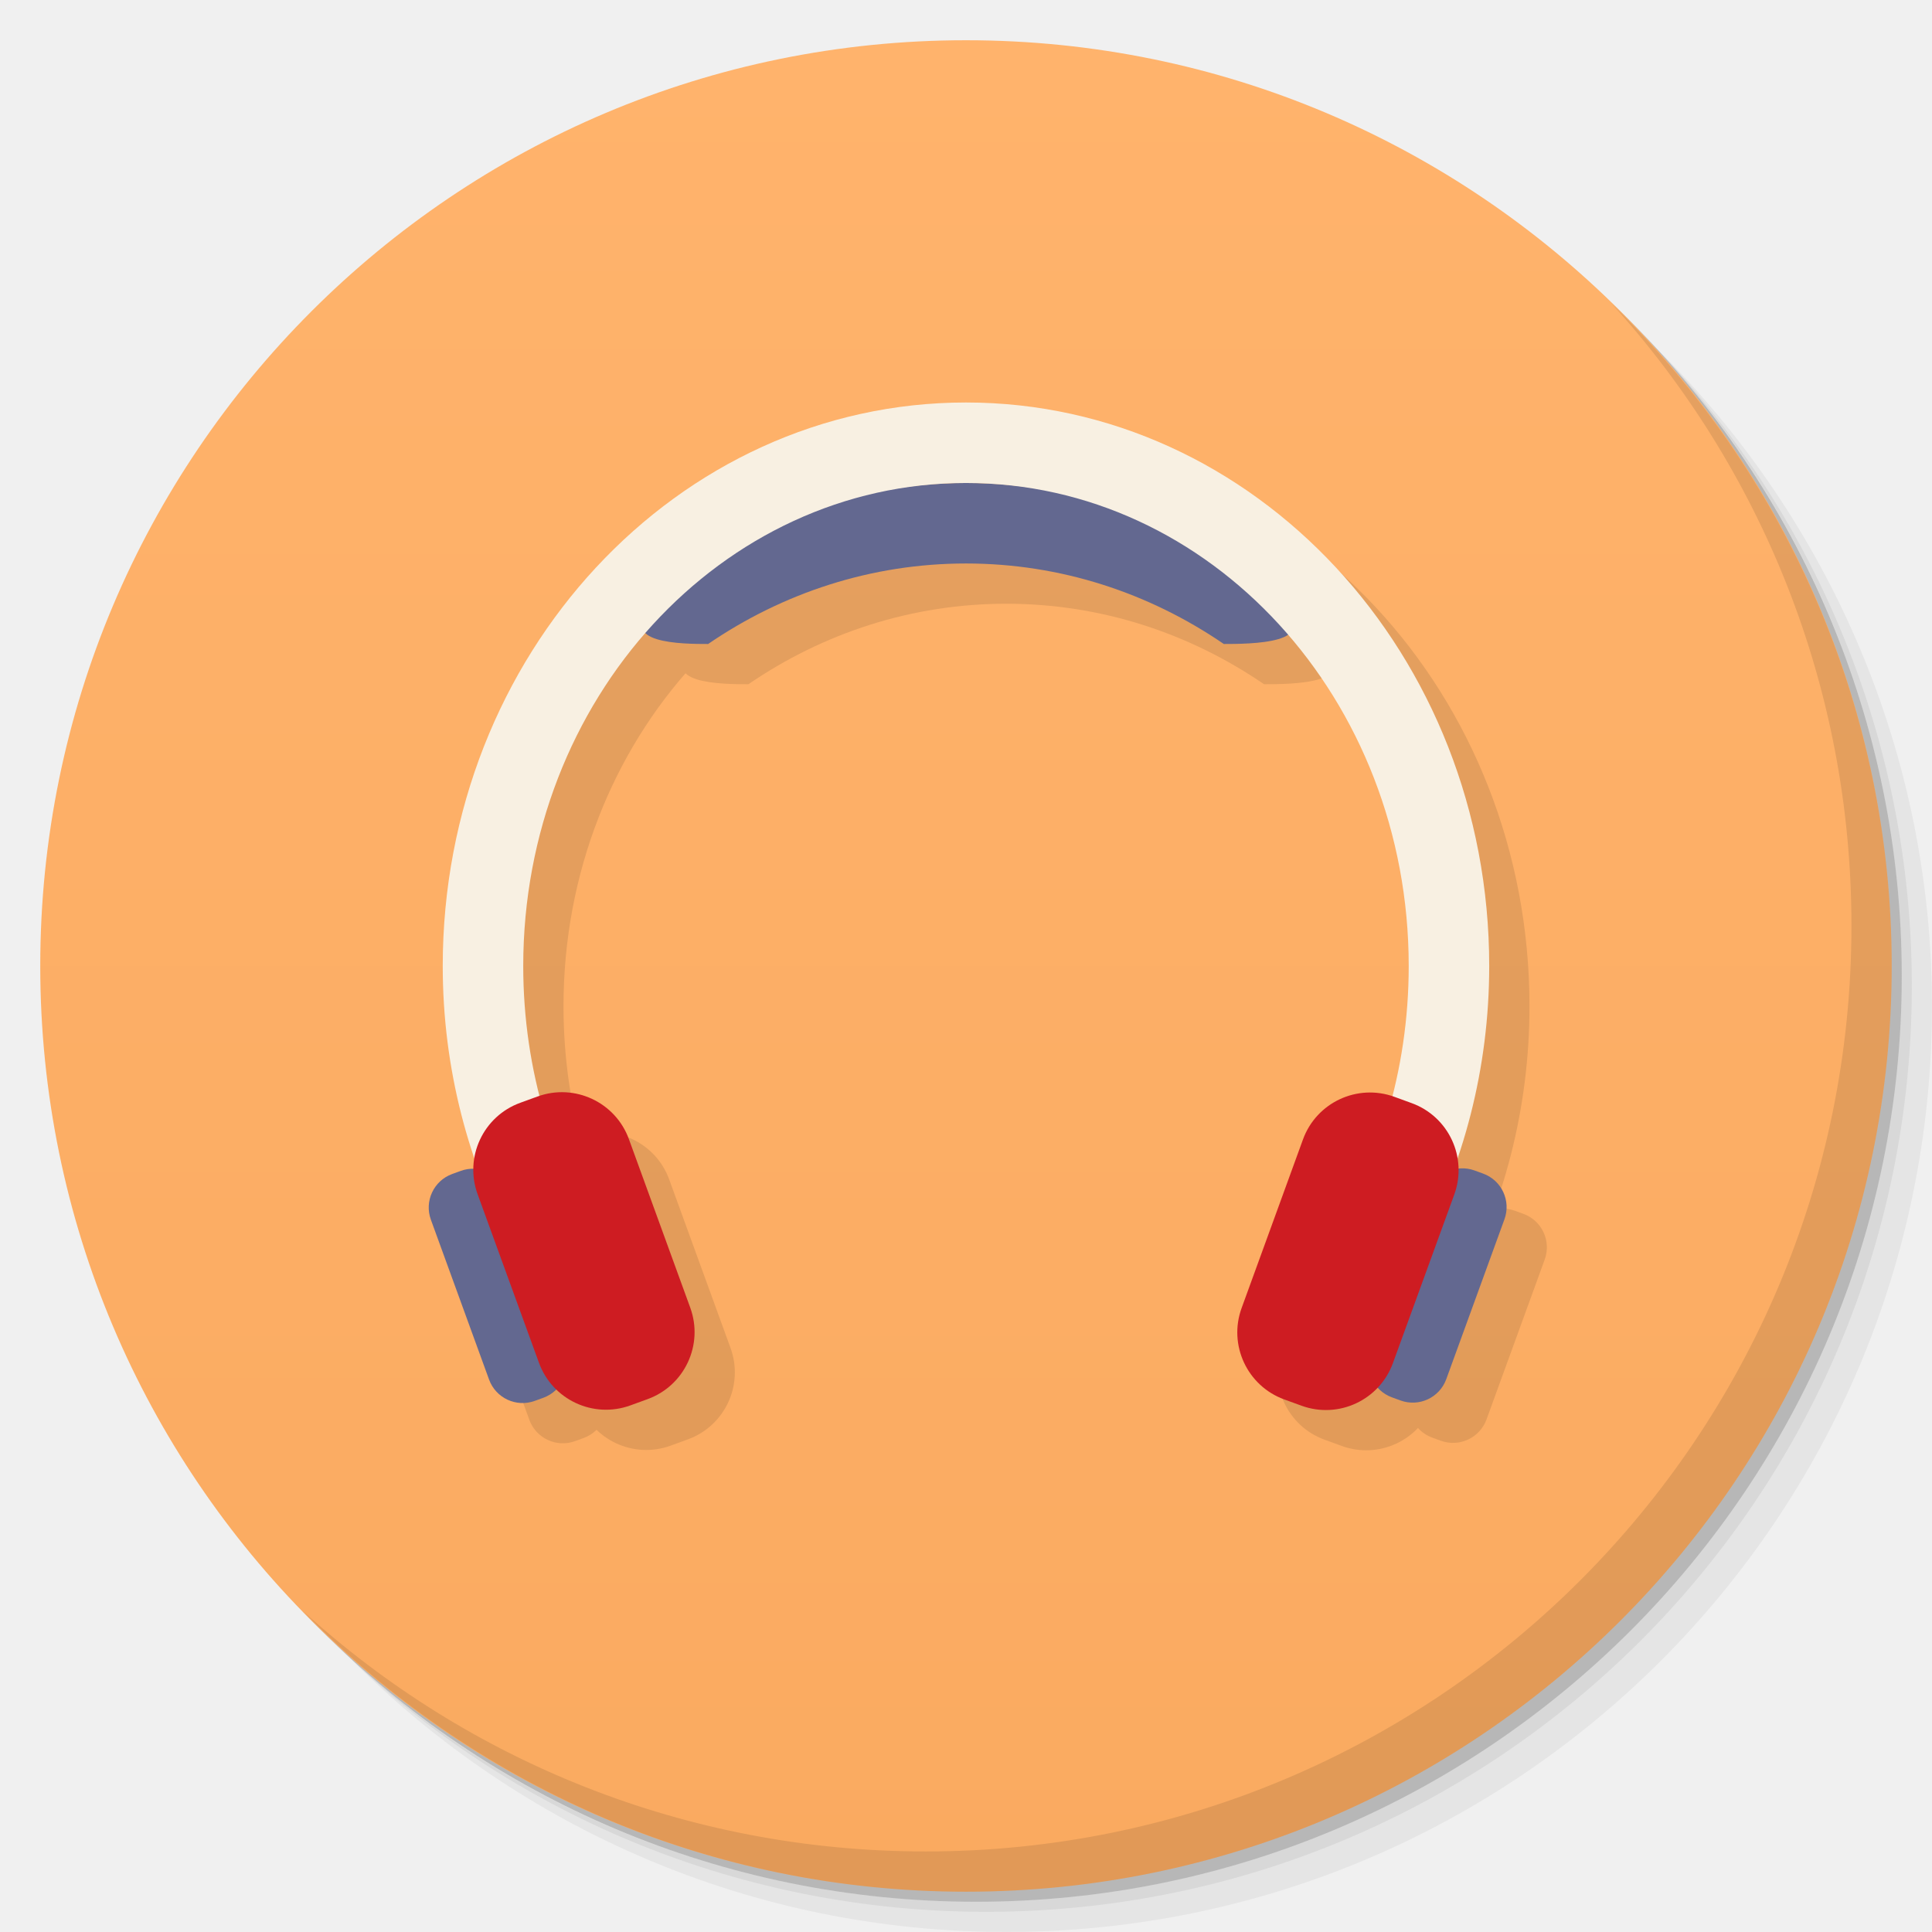
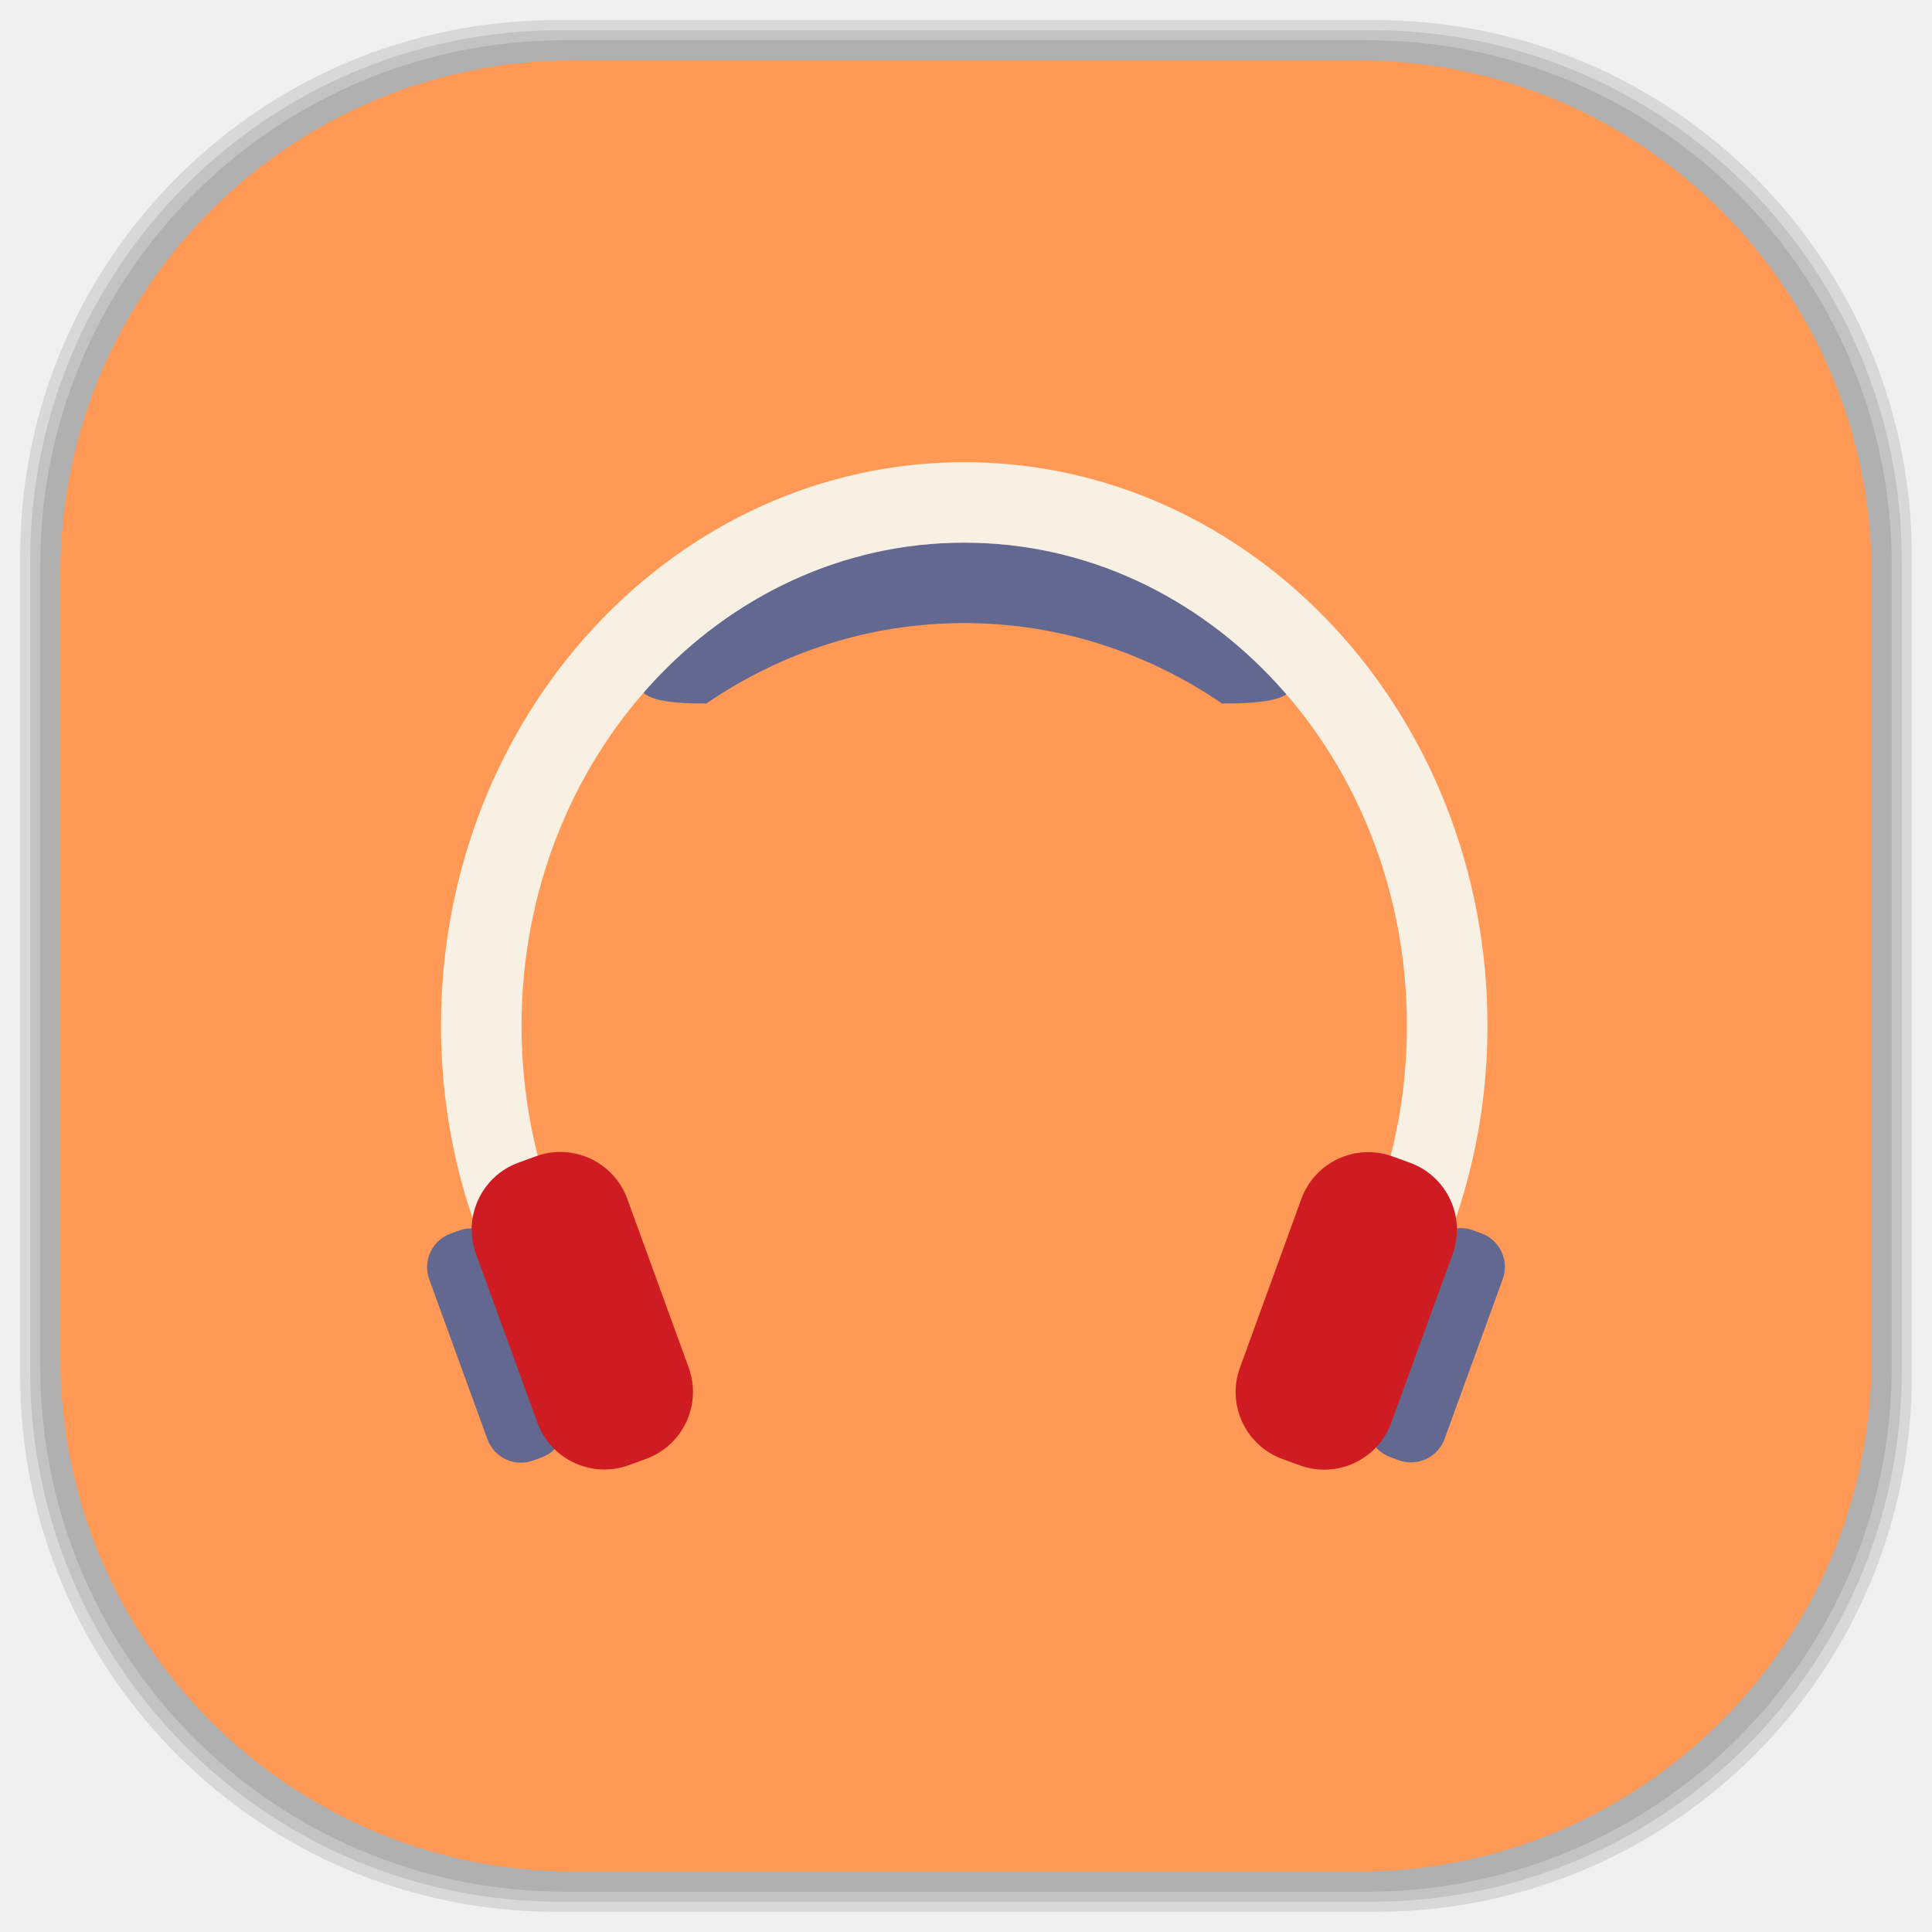
<svg xmlns="http://www.w3.org/2000/svg" xmlns:xlink="http://www.w3.org/1999/xlink" width="48" viewBox="0 0 13.547 13.547" height="48" id="svg2" version="1.1">
  <defs id="defs4">
    <linearGradient id="linearGradient4027">
      <stop style="stop-color:#fe876a;stop-opacity:1;" offset="0" id="stop4029" />
      <stop style="stop-color:#ff9278;stop-opacity:1;" offset="1" id="stop4031" />
    </linearGradient>
    <linearGradient id="linearGradient4026">
      <stop style="stop-color:#666666;stop-opacity:1;" offset="0" id="stop4028" />
      <stop style="stop-color:#707070;stop-opacity:1;" offset="1" id="stop4030" />
    </linearGradient>
    <linearGradient id="linearGradient4011">
      <stop style="stop-color:#4f4f4f;stop-opacity:1;" offset="0" id="stop4013" />
      <stop style="stop-color:#595959;stop-opacity:1;" offset="1" id="stop4015" />
    </linearGradient>
    <linearGradient id="linearGradient4006">
      <stop style="stop-color:#d70909;stop-opacity:1;" offset="0" id="stop4008" />
      <stop style="stop-color:#ea0a0a;stop-opacity:1;" offset="1" id="stop4010" />
    </linearGradient>
    <linearGradient id="linearGradient3944">
      <stop style="stop-color:#333333;stop-opacity:1;" offset="0" id="stop3946" />
      <stop style="stop-color:#3d3d3d;stop-opacity:1;" offset="1" id="stop3948" />
    </linearGradient>
    <linearGradient id="0">
      <stop stop-color="#198ba6" id="stop7" />
      <stop offset="1" stop-color="#42c9e7" id="stop9" />
    </linearGradient>
    <clipPath id="clipPath11">
      <path d="m 489.217,197.275 c -2.603,0 -3.953,-1.367 -3.953,-3.971 l 0,0 0,-1.034 c 0,-2.604 1.35,-3.971 3.953,-3.971 l 0,0 1.035,0 c 2.62,0 3.97,1.367 3.97,3.971 l 0,0 0,1.034 c 0,2.604 -1.35,3.971 -3.97,3.971 l 0,0 -1.035,0 z" id="path13" />
    </clipPath>
    <linearGradient id="1">
      <stop stop-color="#620000" id="stop16" offset="0" style="stop-color:#f96963;stop-opacity:1;" />
      <stop offset="1" stop-color="#dd0f0f" id="stop18" style="stop-color:#f96963;stop-opacity:1;" />
    </linearGradient>
    <clipPath id="clipPath20">
      <rect y="223" x="307" height="42" width="42" transform="matrix(0,1,-1,0,0,0)" fill="url(#2)" color="#bebebe" rx="9" id="rect22" />
    </clipPath>
    <linearGradient xlink:href="#1" id="2" gradientUnits="userSpaceOnUse" gradientTransform="matrix(0.175,0,0,0.175,302.8,216)" y1="280" x2="0" y2="40" />
    <clipPath id="clipPath25">
      <rect y="85" x="433" height="22" width="22" fill="url(#3)" color="#bebebe" rx="4" id="rect27" />
    </clipPath>
    <linearGradient xlink:href="#1" id="3" gradientUnits="userSpaceOnUse" gradientTransform="matrix(0.0875,0,0,0.0875,430.9,81.5)" y1="291.43" x2="0" y2="40" />
    <clipPath id="clipPath30">
      <rect width="30" height="30" x="433" y="37" fill="url(#4)" color="#bebebe" rx="6" id="rect32" />
    </clipPath>
    <linearGradient xlink:href="#1" id="4" gradientUnits="userSpaceOnUse" gradientTransform="matrix(0.1193182,0,0,0.1193182,430.1364,32.22727)" y1="291.43" x2="0" y2="40" />
    <clipPath id="clipPath35">
      <rect width="16" height="16" x="304" y="212" transform="matrix(0,1,-1,0,0,0)" fill="url(#5)" color="#bebebe" rx="3" id="rect37" />
    </clipPath>
    <linearGradient xlink:href="#1" id="5" gradientUnits="userSpaceOnUse" gradientTransform="matrix(0.06666667,0,0,0.06666667,302.4,209.3333)" y1="280" x2="0" y2="40" />
    <clipPath id="clipPath40">
      <rect y="46" x="34" height="220" width="220" fill="url(#6)" color="#bebebe" rx="50" id="rect42" />
    </clipPath>
    <linearGradient xlink:href="#1" id="6" gradientUnits="userSpaceOnUse" gradientTransform="translate(0,-4)" y1="280" x2="0" y2="40" />
    <clipPath id="clipPath45">
      <rect y="142" x="290" height="60" width="60" fill="url(#7)" color="#bebebe" rx="12.5" id="rect47" />
    </clipPath>
    <linearGradient xlink:href="#1" id="7" gradientUnits="userSpaceOnUse" y1="204" x2="0" y2="140" />
    <clipPath id="clipPath50">
      <rect width="88" height="88" x="292" y="32" fill="url(#8)" color="#bebebe" rx="18" id="rect52" />
    </clipPath>
    <linearGradient xlink:href="#1" id="8" gradientUnits="userSpaceOnUse" y1="124" x2="0" y2="28" />
    <clipPath id="clipPath55">
      <rect y="101" x="417" height="22" width="22" fill="url(#9)" color="#bebebe" rx="5" id="rect57" />
    </clipPath>
    <linearGradient xlink:href="#1" id="9" gradientUnits="userSpaceOnUse" gradientTransform="matrix(0.0875,0,0,0.0875,414.9,97.5)" y1="302.86" x2="0" y2="28.571" />
    <clipPath id="clipPath60">
      <rect width="30" height="30" x="417" y="53" fill="url(#A)" color="#bebebe" rx="7" id="rect62" />
    </clipPath>
    <linearGradient xlink:href="#1" id="A" gradientUnits="userSpaceOnUse" gradientTransform="matrix(0.1193182,0,0,0.1193182,414.1364,48.22727)" y1="299.81" x2="0" y2="31.619" />
    <use id="B" opacity="0.2" fill="#ffffff" xlink:href="#U" />
    <clipPath id="clipPath66">
      <use xlink:href="#B" transform="matrix(8,0,0,8,-2141.576,-54.42424)" id="use68" />
    </clipPath>
    <clipPath id="clipPath70">
      <use xlink:href="#B" id="use72" />
    </clipPath>
    <use id="C" fill="none" xlink:href="#U" />
    <clipPath id="clipPath75">
      <use xlink:href="#C" id="use77" />
    </clipPath>
    <clipPath id="clipPath79">
      <use transform="matrix(8,0,0,8,-2141.576,-54.42424)" xlink:href="#C" id="use81" />
    </clipPath>
    <use id="D" fill="none" xlink:href="#U" />
    <clipPath id="clipPath84">
      <use xlink:href="#D" id="use86" />
    </clipPath>
    <clipPath id="clipPath88">
      <use transform="matrix(8,0,0,8,-2141.576,-54.42424)" xlink:href="#D" id="use90" />
    </clipPath>
    <use id="E" fill="none" xlink:href="#U" />
    <clipPath id="clipPath93">
      <use xlink:href="#E" id="use95" />
    </clipPath>
    <clipPath id="clipPath97">
      <use transform="matrix(8,0,0,8,-2141.576,-54.42424)" xlink:href="#E" id="use99" />
    </clipPath>
    <use id="F" fill="none" xlink:href="#U" />
    <clipPath id="clipPath102">
      <use xlink:href="#F" id="use104" />
    </clipPath>
    <clipPath id="clipPath106">
      <use transform="matrix(8,0,0,8,-2141.576,-54.42424)" xlink:href="#F" id="use108" />
    </clipPath>
    <use id="G" fill="none" xlink:href="#U" />
    <clipPath id="clipPath111">
      <use xlink:href="#G" id="use113" />
    </clipPath>
    <clipPath id="clipPath115">
      <use transform="matrix(8,0,0,8,-2141.576,-54.42424)" xlink:href="#G" id="use117" />
    </clipPath>
    <use id="H" fill="none" xlink:href="#U" />
    <clipPath id="clipPath120">
      <use xlink:href="#H" id="use122" />
    </clipPath>
    <clipPath id="clipPath124">
      <use transform="matrix(8,0,0,8,-2141.576,-54.42424)" xlink:href="#H" id="use126" />
    </clipPath>
    <use id="I" fill="none" xlink:href="#U" />
    <clipPath id="clipPath129">
      <use xlink:href="#I" id="use131" />
    </clipPath>
    <clipPath id="clipPath133">
      <rect y="223" x="307" height="42" width="42" transform="matrix(0,1,-1,0,0,0)" fill="url(#2)" color="#bebebe" rx="9" id="rect135" />
    </clipPath>
    <clipPath id="clipPath137">
      <rect y="85" x="433" height="22" width="22" fill="url(#3)" color="#bebebe" rx="4" id="rect139" />
    </clipPath>
    <clipPath id="clipPath141">
      <rect width="30" height="30" x="433" y="37" fill="url(#4)" color="#bebebe" rx="6" id="rect143" />
    </clipPath>
    <clipPath id="clipPath145">
      <rect width="16" height="16" x="304" y="212" transform="matrix(0,1,-1,0,0,0)" fill="url(#5)" color="#bebebe" rx="3" id="rect147" />
    </clipPath>
    <clipPath id="clipPath149">
      <rect y="46" x="34" height="220" width="220" fill="url(#6)" color="#bebebe" rx="50" id="rect151" />
    </clipPath>
    <clipPath id="clipPath153">
      <rect y="142" x="290" height="60" width="60" fill="url(#7)" color="#bebebe" rx="12.5" id="rect155" />
    </clipPath>
    <clipPath id="clipPath157">
      <rect width="88" height="88" x="292" y="32" fill="url(#8)" color="#bebebe" rx="18" id="rect159" />
    </clipPath>
    <clipPath id="clipPath161">
      <rect y="101" x="417" height="22" width="22" fill="url(#9)" color="#bebebe" rx="5" id="rect163" />
    </clipPath>
    <clipPath id="clipPath165">
      <rect width="30" height="30" x="417" y="53" fill="url(#A)" color="#bebebe" rx="7" id="rect167" />
    </clipPath>
    <clipPath id="clipPath169">
      <use transform="matrix(8,0,0,8,-2141.576,-54.42424)" xlink:href="#I" id="use171" />
    </clipPath>
    <use id="J" fill="none" xlink:href="#U" />
    <clipPath id="clipPath174">
      <use xlink:href="#J" id="use176" />
    </clipPath>
    <clipPath id="clipPath178">
      <use transform="matrix(8,0,0,8,-2141.576,-54.42424)" xlink:href="#J" id="use180" />
    </clipPath>
    <use id="K" fill="none" xlink:href="#U" />
    <clipPath id="clipPath183">
      <use xlink:href="#K" id="use185" />
    </clipPath>
    <clipPath id="clipPath187">
      <use transform="matrix(8,0,0,8,-2141.576,-54.42424)" xlink:href="#K" id="use189" />
    </clipPath>
    <use id="L" fill="none" xlink:href="#U" />
    <clipPath id="clipPath192">
      <use xlink:href="#L" id="use194" />
    </clipPath>
    <clipPath id="clipPath196">
      <use transform="matrix(8,0,0,8,-2141.576,-54.42424)" xlink:href="#L" id="use198" />
    </clipPath>
    <use id="M" fill="none" xlink:href="#U" />
    <clipPath id="clipPath201">
      <use xlink:href="#M" id="use203" />
    </clipPath>
    <clipPath id="clipPath205">
      <use transform="matrix(8,0,0,8,-2141.576,-54.42424)" xlink:href="#M" id="use207" />
    </clipPath>
    <use id="N" fill="none" xlink:href="#U" />
    <clipPath id="clipPath210">
      <use xlink:href="#N" id="use212" />
    </clipPath>
    <clipPath id="clipPath214">
      <use transform="matrix(8,0,0,8,-2141.576,-54.42424)" xlink:href="#N" id="use216" />
    </clipPath>
    <use id="O" fill="none" xlink:href="#U" />
    <clipPath id="clipPath219">
      <use xlink:href="#O" id="use221" />
    </clipPath>
    <clipPath id="clipPath223">
      <use transform="matrix(8,0,0,8,-2141.576,-54.42424)" xlink:href="#O" id="use225" />
    </clipPath>
    <clipPath id="clipPath227">
      <path d="m 296,26 a 10,10 0 1 1 -20,0 10,10 0 1 1 20,0 z" id="path229" />
    </clipPath>
    <linearGradient gradientUnits="userSpaceOnUse" x2="0" y2="40" y1="280" xlink:href="#Q" id="P" gradientTransform="matrix(.175 0 0 .175 302.8 216)" />
    <linearGradient id="Q">
      <stop stop-color="#151515" id="stop233" />
      <stop offset="1" stop-color="#222" id="stop235" />
    </linearGradient>
    <linearGradient gradientUnits="userSpaceOnUse" x2="0" y2="90" y1="230" xlink:href="#Q" id="R" gradientTransform="matrix(.375 0 0 .375 298 16)" />
    <linearGradient gradientUnits="userSpaceOnUse" x2="0" y2="90" y1="230" xlink:href="#Q" id="S" gradientTransform="matrix(.25 0 0 .25 300 132)" />
    <clipPath id="clipPath239">
      <rect height="20" rx="4" y="78" x="434" width="20" color="#bebebe" id="rect241" />
    </clipPath>
    <clipPath id="clipPath243">
      <rect height="22" rx="4" y="77" x="433" width="22" color="#bebebe" id="rect245" />
    </clipPath>
    <clipPath id="clipPath247">
      <rect height="22" rx="5" y="77" x="433" width="22" color="#bebebe" id="rect249" />
    </clipPath>
    <clipPath id="clipPath251">
      <rect height="30" rx="6" y="29" x="433" width="30" color="#bebebe" id="rect253" />
    </clipPath>
    <clipPath id="clipPath255">
      <rect transform="matrix(0 -1 1 0 0 0)" height="60" rx="12.5" y="142" x="306" width="60" fill="url(#S)" color="#bebebe" id="rect257" />
    </clipPath>
    <clipPath id="clipPath259">
      <rect height="90" rx="18.75" y="31" x="307" width="90" fill="url(#R)" color="#bebebe" id="rect261" />
    </clipPath>
    <clipPath id="clipPath263">
      <rect height="30" rx="4" y="29" x="433" width="30" opacity="0.2" fill="#6d6d6d" color="#bebebe" id="rect265" />
    </clipPath>
    <clipPath id="clipPath267">
      <rect height="22" rx="3" y="77" x="433" width="22" opacity="0.2" fill="#6d6d6d" color="#bebebe" id="rect269" />
    </clipPath>
    <clipPath id="clipPath271">
      <path d="m 144,70 c -49.706,0 -90,40.294 -90,90 0,49.706 40.294,90 90,90 49.706,0 90,-40.294 90,-90 0,-49.706 -40.294,-90 -90,-90 z m 0,32.188 c 32.033,0 58,25.967 58,58 0,32.033 -25.967,58 -58,58 -32.033,0 -58,-25.967 -58,-58 0,-32.033 25.967,-58 58,-58 z" id="path273" />
    </clipPath>
    <clipPath id="clipPath275">
      <path d="m 152,204 a 8,8 0 1 1 -16,0 8,8 0 1 1 16,0 z" id="path277" />
    </clipPath>
    <clipPath id="clipPath279">
      <rect height="16" rx="3" y="116" x="432" width="16" color="#bebebe" id="rect281" />
    </clipPath>
    <clipPath id="clipPath283">
      <path d="m 145,215 c 33.137,0 60,-26.863 60,-60 0,-33.137 -26.863,-60 -60,-60 -33.137,0 -60,26.863 -60,60 0,12.507 3.829,24.106 10.375,33.719 L 89,211 111.281,204.625 C 120.894,211.172 132.493,215 145,215 z" id="path285" />
    </clipPath>
    <clipPath id="clipPath287">
      <path d="m 98.031,23.191 c -41.492,1.052 -74.844,35.068 -74.844,76.812 0,42.407 34.406,76.812 76.812,76.812 42.407,0 76.812,-34.406 76.812,-76.812 0,-42.407 -34.406,-76.812 -76.812,-76.812 -0.663,0 -1.31,-0.017 -1.969,0 z M 100,50.66 c 27.245,0 49.344,22.099 49.344,49.344 -1e-5,27.245 -22.099,49.344 -49.344,49.344 -27.245,-1e-5 -49.344,-22.099 -49.344,-49.344 0,-27.245 22.099,-49.344 49.344,-49.344 z" id="path289" />
    </clipPath>
    <clipPath id="clipPath291">
      <rect height="16" rx="2" y="116" x="432" width="16" opacity="0.2" fill="#6d6d6d" color="#bebebe" id="rect293" />
    </clipPath>
    <clipPath id="clipPath295">
      <rect height="240" rx="50" y="36" x="24" width="240" fill="#986767" color="#bebebe" id="rect297" />
    </clipPath>
    <clipPath id="clipPath299">
      <rect transform="rotate(90)" height="42" rx="9" y="223" x="307" width="42" fill="url(#P)" color="#bebebe" id="rect301" />
    </clipPath>
    <linearGradient xlink:href="#0" id="T" gradientUnits="userSpaceOnUse" gradientTransform="matrix(1.210546,0,0,1.212299,-131.3481,-325.0735)" y1="279.1" x2="0" y2="268.33" />
    <path id="U" d="m 296,26 a 10,10 0 1 1 -20,0 10,10 0 1 1 20,0 z" color="#000000" />
    <linearGradient xlink:href="#W" id="V" y1="46.752" x2="0" y2="-24.433" gradientUnits="userSpaceOnUse" />
    <linearGradient id="W">
      <stop stop-color="#c7c7c7" id="stop307" />
      <stop offset="1" stop-color="#dedede" id="stop309" />
    </linearGradient>
    <linearGradient xlink:href="#W" id="linearGradient3312" gradientUnits="userSpaceOnUse" y1="46.752" x2="0" y2="-24.433" gradientTransform="matrix(0.2363048,0,0,0.1863373,-11.35038,4.834975)" />
    <linearGradient xlink:href="#W-1" id="linearGradient3312-3" gradientUnits="userSpaceOnUse" y1="46.752" x2="0" y2="-24.433" gradientTransform="matrix(0.2363048,0,0,0.1863373,-11.35038,4.834975)" />
    <linearGradient id="W-1">
      <stop stop-color="#c7c7c7" id="stop307-9" />
      <stop offset="1" stop-color="#dedede" id="stop309-6" />
    </linearGradient>
    <linearGradient xlink:href="#1" id="linearGradient3938" x1="7.056" y1="13.264" x2="6.773" y2="0.282" gradientUnits="userSpaceOnUse" />
    <linearGradient xlink:href="#linearGradient3944" id="linearGradient3990" gradientUnits="userSpaceOnUse" x1="-25.5" y1="15" x2="-25.5" y2="11" />
    <linearGradient xlink:href="#linearGradient3944" id="linearGradient3992" gradientUnits="userSpaceOnUse" x1="-25.5" y1="15" x2="-25.5" y2="11" gradientTransform="matrix(15.33333,0,0,11.5,415,-125.5)" />
    <linearGradient xlink:href="#linearGradient3944" id="linearGradient4001" gradientUnits="userSpaceOnUse" x1="-25.5" y1="15" x2="-25.5" y2="11" />
    <linearGradient xlink:href="#linearGradient3944" id="linearGradient4008" gradientUnits="userSpaceOnUse" x1="-25.5" y1="15" x2="-25.5" y2="11" />
    <linearGradient xlink:href="#linearGradient3944" id="linearGradient4013" gradientUnits="userSpaceOnUse" x1="-25.5" y1="15" x2="-25.5" y2="11" />
    <linearGradient xlink:href="#linearGradient3944" id="linearGradient4015" gradientUnits="userSpaceOnUse" x1="-25.5" y1="15" x2="-25.5" y2="11" gradientTransform="matrix(15.33333,0,0,11.5,415,-125.5)" />
    <linearGradient xlink:href="#linearGradient3944" id="linearGradient4022" gradientUnits="userSpaceOnUse" x1="-25.5" y1="15" x2="-25.5" y2="11" />
    <linearGradient xlink:href="#linearGradient3944" id="linearGradient4024" gradientUnits="userSpaceOnUse" x1="-25.5" y1="15" x2="-25.5" y2="11" gradientTransform="matrix(15.33333,0,0,11.5,415,-125.5)" />
    <linearGradient xlink:href="#linearGradient3944" id="linearGradient4031" gradientUnits="userSpaceOnUse" x1="-25.5" y1="15" x2="-25.5" y2="11" />
    <linearGradient xlink:href="#linearGradient3944" id="linearGradient4036" gradientUnits="userSpaceOnUse" x1="-25.5" y1="15" x2="-25.5" y2="11" />
    <linearGradient xlink:href="#linearGradient4460" id="linearGradient3019" gradientUnits="userSpaceOnUse" gradientTransform="matrix(1.10525,0,0,1.10525,-148.5372,-295.8149)" y1="279.096" x2="0" y2="268.33" />
    <linearGradient id="linearGradient4460">
      <stop offset="0" style="stop-color:#1d1d1d" id="stop7-3" />
      <stop offset="1" style="stop-color:#333" id="stop9-8" />
    </linearGradient>
    <linearGradient xlink:href="#linearGradient3798" id="linearGradient3804" x1="24" y1="47" x2="24" y2="1" gradientUnits="userSpaceOnUse" />
    <linearGradient id="linearGradient3798">
      <stop style="stop-color:#656565;stop-opacity:1;" offset="0" id="stop3800" />
      <stop style="stop-color:#6f6f6f;stop-opacity:1;" offset="1" id="stop3802" />
    </linearGradient>
    <linearGradient gradientTransform="matrix(0.2822222,0,0,0.2822222,14.97003,0.2173797)" y2="1" x2="24" y1="47" x1="24" gradientUnits="userSpaceOnUse" id="linearGradient3244" xlink:href="#linearGradient3798" />
    <linearGradient gradientTransform="translate(0,-1004.362)" y2="1047.36" x2="0" y1="1028.36" gradientUnits="userSpaceOnUse" id="0-8" xlink:href="#1-8" />
    <linearGradient id="1-8">
      <stop stop-color="#ffffff" id="stop3236" />
      <stop offset="1" stop-color="#ffffff" stop-opacity="0" id="stop3238" />
    </linearGradient>
    <linearGradient xlink:href="#3-9" id="2-6" gradientUnits="userSpaceOnUse" y1="1028.36" x2="0" y2="1047.36" gradientTransform="matrix(1,0,0,-1,0,1052.362)" />
    <linearGradient id="3-9">
      <stop id="stop3242" />
      <stop offset="1" stop-opacity="0" id="stop3244" />
    </linearGradient>
    <linearGradient xlink:href="#linearGradient3979" id="linearGradient3985" x1="46.981" y1="13.914" x2="92.631" y2="13.914" gradientUnits="userSpaceOnUse" />
    <linearGradient id="linearGradient3979">
      <stop style="stop-color:#00b6c0;stop-opacity:1;" offset="0" id="stop3981" />
      <stop style="stop-color:#00c9d4;stop-opacity:1;" offset="1" id="stop3983" />
    </linearGradient>
    <linearGradient y2="13.914" x2="92.631" y1="13.914" x1="46.981" gradientUnits="userSpaceOnUse" id="linearGradient3241" xlink:href="#linearGradient3979" />
    <linearGradient xlink:href="#linearGradient3988" id="linearGradient3994" x1="46.981" y1="13.914" x2="92.631" y2="13.914" gradientUnits="userSpaceOnUse" />
    <linearGradient id="linearGradient3988">
      <stop style="stop-color:#4ec5d6;stop-opacity:1;" offset="0" id="stop3990" />
      <stop style="stop-color:#5ecada;stop-opacity:1;" offset="1" id="stop3992" />
    </linearGradient>
    <linearGradient y2="13.914" x2="92.631" y1="13.914" x1="46.981" gradientUnits="userSpaceOnUse" id="linearGradient3246" xlink:href="#linearGradient3988" />
    <linearGradient xlink:href="#linearGradient4016" id="linearGradient4023" x1="46.981" y1="13.914" x2="92.631" y2="13.914" gradientUnits="userSpaceOnUse" />
    <linearGradient id="linearGradient4016">
      <stop style="stop-color:#005699;stop-opacity:1;" offset="0" id="stop4018" />
      <stop style="stop-color:#0061ac;stop-opacity:1;" offset="1" id="stop4020" />
    </linearGradient>
    <linearGradient y2="13.914" x2="92.631" y1="13.914" x1="46.981" gradientUnits="userSpaceOnUse" id="linearGradient3242" xlink:href="#linearGradient4016" />
    <linearGradient xlink:href="#0-89" id="1-9" x1="7.098" y1="13.146" x2="7.06" y2="1.05" gradientUnits="userSpaceOnUse" />
    <linearGradient id="0-89">
      <stop stop-color="#00a6f7" id="stop7-5" />
      <stop offset="1" stop-color="#00befa" id="stop9-1" />
    </linearGradient>
    <linearGradient gradientTransform="translate(-16.3274,-0.9358437)" y2="1.05" x2="7.06" y1="13.146" x1="7.098" gradientUnits="userSpaceOnUse" id="linearGradient3012" xlink:href="#0-89" />
    <linearGradient xlink:href="#linearGradient4460-9" id="linearGradient4033" x1="-27" y1="13" x2="-24" y2="13" gradientUnits="userSpaceOnUse" />
    <linearGradient xlink:href="#linearGradient4460-8" id="linearGradient3018" gradientUnits="userSpaceOnUse" gradientTransform="matrix(1.10525,0,0,1.10525,-134.2787,-295.7618)" y1="279.096" x2="0" y2="268.33" />
    <linearGradient id="linearGradient4460-8">
      <stop offset="0" style="stop-color:#9a773c" id="stop7-8" />
      <stop offset="1" style="stop-color:#bd9655" id="stop9-81" />
    </linearGradient>
    <linearGradient x2="0" gradientUnits="userSpaceOnUse" y2="268.33" y1="279.096" id="linearGradient3853" xlink:href="#linearGradient4460-9" gradientTransform="matrix(1.10525,0,0,1.10525,-134.2787,-295.7618)" />
    <linearGradient id="linearGradient4460-9">
      <stop id="stop4454" style="stop-color:#faaa60;stop-opacity:1;" offset="0" />
      <stop id="stop4456" style="stop-color:#ffb36c;stop-opacity:1;" offset="1" />
    </linearGradient>
    <clipPath id="clipPath-827734466">
      <g transform="translate(0,-1004.362)" id="g17">
        <path style="fill:#1890d0" d="m -24,13 c 0,1.105 -0.672,2 -1.5,2 -0.828,0 -1.5,-0.895 -1.5,-2 0,-1.105 0.672,-2 1.5,-2 0.828,0 1.5,0.895 1.5,2 z" transform="matrix(15.33333,0,0,11.5,415,878.8622)" id="path19" />
      </g>
    </clipPath>
    <clipPath id="clipPath-885944107">
      <g transform="translate(0,-1004.362)" id="g17-7">
        <path style="fill:#1890d0" d="m -24,13 c 0,1.105 -0.672,2 -1.5,2 -0.828,0 -1.5,-0.895 -1.5,-2 0,-1.105 0.672,-2 1.5,-2 0.828,0 1.5,0.895 1.5,2 z" transform="matrix(15.33333,0,0,11.5,415,878.8622)" id="path19-1" />
      </g>
    </clipPath>
+     <linearGradient id="linearGradient3764" x1="1" x2="47" gradientUnits="userSpaceOnUse" gradientTransform="matrix(0,-1,1,0,-1.5e-6,48)">
+       <stop stop-color="#b5945b" stop-opacity="1" id="stop7-1" />
+       <stop offset="1" stop-color="#bb9e69" stop-opacity="1" id="stop9-80" />
+     </linearGradient>
+     <clipPath id="clipPath-899834956">
+       <g transform="translate(0,-1004.362)" id="g12">
+         <path d="m -24 13 c 0 1.105 -0.672 2 -1.5 2 -0.828 0 -1.5 -0.895 -1.5 -2 0 -1.105 0.672 -2 1.5 -2 0.828 0 1.5 0.895 1.5 2 z" transform="matrix(15.33333,0,0,11.5,415,878.8622)" fill="#1890d0" id="path14" />
+       </g>
+     </clipPath>
+     <clipPath id="clipPath-909443126">
+       <g transform="translate(0,-1004.362)" id="g17-5">
+         <path d="m -24 13 c 0 1.105 -0.672 2 -1.5 2 -0.828 0 -1.5 -0.895 -1.5 -2 0 -1.105 0.672 -2 1.5 -2 0.828 0 1.5 0.895 1.5 2 z" transform="matrix(15.33333,0,0,11.5,415,878.8622)" fill="#1890d0" id="path19-7" />
+       </g>
+     </clipPath>
+     <clipPath id="clipPath-909443126-7">
+       <g transform="translate(0,-1004.362)" id="g17-2">
+         <path style="fill:#1890d0" d="m -24,13 c 0,1.105 -0.672,2 -1.5,2 -0.828,0 -1.5,-0.895 -1.5,-2 0,-1.105 0.672,-2 1.5,-2 0.828,0 1.5,0.895 1.5,2 z" transform="matrix(15.33333,0,0,11.5,415,878.8622)" id="path19-3" />
+       </g>
+     </clipPath>
+     <linearGradient id="linearGradient3759">
+       <stop id="stop3761" offset="0" style="stop-color:#a75e15;stop-opacity:1;" />
+       <stop id="stop3763" offset="1" style="stop-color:#ffffff;stop-opacity:0;" />
+     </linearGradient>
+     <linearGradient id="linearGradient3777">
+       <stop id="stop3779" offset="0" style="stop-color:#e0dd00;stop-opacity:1;" />
+       <stop id="stop3781" offset="1" style="stop-color:#000000;stop-opacity:0;" />
+     </linearGradient>
  </defs>
-   <g id="layer1">
-     <path style="opacity:0.05;fill:#000000;fill-opacity:1;stroke:none" d="M 25,2 C 12.297,2 2,12.297 2,25 2,31.367 4.601,37.117 8.781,41.281 12.866,44.994 18.296,47.25 24.25,47.25 c 12.703,0 23,-10.297 23,-23 0,-5.954 -2.256,-11.384 -5.969,-15.469 C 37.117,4.601 31.367,2 25,2 z M 41.281,8.781 C 45.136,12.894 47.5,18.419 47.5,24.5 c 0,12.703 -10.297,23 -23,23 C 18.419,47.5 12.894,45.136 8.781,41.281 12.941,45.425 18.665,48 25,48 37.703,48 48,37.703 48,25 48,18.665 45.425,12.941 41.281,8.781 z" transform="scale(0.2822222,0.2822222)" id="path3978" />
-     <path style="opacity:0.1;fill:#000000;fill-opacity:1;stroke:none" d="M 41.281,8.781 C 44.994,12.866 47.25,18.296 47.25,24.25 c 0,12.703 -10.297,23 -23,23 -5.954,0 -11.384,-2.256 -15.469,-5.969 C 12.894,45.136 18.419,47.5 24.5,47.5 c 12.703,0 23,-10.297 23,-23 0,-6.081 -2.364,-11.606 -6.219,-15.719 z" transform="scale(0.2822222,0.2822222)" id="path3976" />
-     <path transform="matrix(4.327407,0,0,3.245556,117.1928,-35.34833)" d="m -24,13 a 1.5,2 0 1 1 -3,0 1.5,2 0 1 1 3,0 z" id="path3952" style="opacity:0.2;fill:#000000;fill-opacity:1;stroke:none" />
-   </g>
-   <g id="layer2">
-     <path style="fill:url(#linearGradient4033);fill-opacity:1.0;stroke:none" id="path3942" d="m -24,13 a 1.5,2 0 1 1 -3,0 1.5,2 0 1 1 3,0 z" transform="matrix(0,-4.327407,3.245556,0,-35.41889,-103.5756)" />
-     <path style="opacity:0.1;fill:#000000;fill-opacity:1;stroke:none" d="M 40.031 7.531 C 43.744 11.616 46 17.046 46 23 C 46 35.703 35.703 46 23 46 C 17.046 46 11.616 43.744 7.531 40.031 C 11.709 44.323 17.538 47 24 47 C 36.703 47 47 36.703 47 24 C 47 17.538 44.323 11.709 40.031 7.531 z " id="path4027" transform="scale(0.2822222,0.2822222)" />
-   </g>
+   <g id="layer2" />
  <g id="layer3">
-     <g id="g4084" style="opacity:0.1;fill:#000000;fill-opacity:1" transform="translate(0.2823315,0.2822222)">
-       <path style="fill:#000000;fill-opacity:1;stroke:none" d="m 24,12 c -2.93,0 -5.604,1.142 -7.688,3.031 C 15.201,16 17,16 17.594,16 19.448,14.732 21.645,14 24,14 c 2.355,0 4.552,0.732 6.406,2 C 31,16 33,16 31.688,15.031 29.604,13.142 26.93,12 24,12 z" transform="scale(0.2822222,0.2822222)" id="path4072" />
-       <path style="fill:#000000;fill-opacity:1;stroke:none" d="m 24,10 c -7.18,0 -13,6.268 -13,14 0,2.551 0.643,4.94 1.75,7 l 2.312,0 C 13.763,29.03 13,26.612 13,24 c 0,-6.627 4.925,-12 11,-12 6.075,0 11,5.373 11,12 0,2.612 -0.763,5.03 -2.062,7 L 35.25,31 C 36.357,28.94 37,26.551 37,24 37,16.268 31.18,10 24,10 z" transform="scale(0.2822222,0.2822222)" id="path4074" />
-       <rect style="fill:#000000;fill-opacity:1;stroke:none" id="rect4076" width="0.564" height="1.693" x="-0.086" y="8.82" rx="0.25" ry="0.25" transform="matrix(0.9396926,-0.3420202,0.3420202,0.9396926,0,0)" />
-       <rect style="fill:#000000;fill-opacity:1;stroke:none" id="rect4078" width="1.129" height="2.258" x="0.283" y="8.514" rx="0.5" ry="0.5" transform="matrix(0.9396926,-0.3420202,0.3420202,0.9396926,0,0)" />
-       <rect transform="matrix(-0.9396926,-0.3420202,-0.3420202,0.9396926,0,0)" ry="0.25" rx="0.25" y="4.176" x="-12.837" height="1.693" width="0.564" id="rect4080" style="fill:#000000;fill-opacity:1;stroke:none" />
-       <rect transform="matrix(-0.9396926,-0.3420202,-0.3420202,0.9396926,0,0)" ry="0.5" rx="0.5" y="3.883" x="-12.447" height="2.258" width="1.129" id="rect4082" style="fill:#000000;fill-opacity:1;stroke:none" />
+     <g id="g3303" transform="scale(0.2822222,0.2822222)">
+       <g id="layer2-8">
+         <rect ry="13.037" rx="13.037" y="1" x="1" height="46" width="46" id="rect3007" style="opacity:0.1;fill:#000000;fill-opacity:1;fill-rule:nonzero;stroke:none" />
+         <rect style="opacity:0.1;fill:#000000;fill-opacity:1;fill-rule:nonzero;stroke:none" id="rect3011" width="47" height="47" x="0.5" y="0.5" rx="13.32" ry="13.32" />
+         <rect style="opacity:0.1;fill:#000000;fill-opacity:1;fill-rule:nonzero;stroke:none" id="rect3013" width="46.5" height="46.5" x="0.75" y="0.75" rx="13.178" ry="13.178" />
+       </g>
+       <g style="display:inline" id="layer1-6">
+         <rect transform="matrix(0,-1,1,0,0,0)" ry="12.753" rx="12.753" y="1.5" x="-46.5" height="45" width="45" id="rect2988" style="fill:#ff9955;fill-opacity:1;fill-rule:nonzero;stroke:none" />
+       </g>
    </g>
-     <path style="fill:#636890;fill-opacity:1;stroke:none" d="m 24,12 c -2.93,0 -5.604,1.142 -7.688,3.031 C 15.201,16 17,16 17.594,16 19.448,14.732 21.645,14 24,14 c 2.355,0 4.552,0.732 6.406,2 C 31,16 33,16 31.688,15.031 29.604,13.142 26.93,12 24,12 z" transform="scale(0.2822222,0.2822222)" id="path4059" />
-     <path style="fill:#f8f0e2;fill-opacity:1;stroke:none" d="M 24 10 C 16.82 10 11 16.268 11 24 C 11 26.551 11.643 28.94 12.75 31 L 15.062 31 C 13.763 29.03 13 26.612 13 24 C 13 17.373 17.925 12 24 12 C 30.075 12 35 17.373 35 24 C 35 26.612 34.237 29.03 32.938 31 L 35.25 31 C 36.357 28.94 37 26.551 37 24 C 37 16.268 31.18 10 24 10 z " transform="scale(0.2822222,0.2822222)" id="path4297" />
-     <rect style="fill:#636890;fill-opacity:1;stroke:none" id="rect4037" width="0.564" height="1.693" x="-0.086" y="8.82" rx="0.25" ry="0.25" transform="matrix(0.9396926,-0.3420202,0.3420202,0.9396926,0,0)" />
-     <rect style="fill:#ce1c22;fill-opacity:1;stroke:none" id="rect3265" width="1.129" height="2.258" x="0.283" y="8.514" rx="0.5" ry="0.5" transform="matrix(0.9396926,-0.3420202,0.3420202,0.9396926,0,0)" />
-     <rect transform="matrix(-0.9396926,-0.3420202,-0.3420202,0.9396926,0,0)" ry="0.25" rx="0.25" y="4.176" x="-12.837" height="1.693" width="0.564" id="rect4057" style="fill:#636890;fill-opacity:1;stroke:none" />
-     <rect transform="matrix(-0.9396926,-0.3420202,-0.3420202,0.9396926,0,0)" ry="0.5" rx="0.5" y="3.883" x="-12.447" height="2.258" width="1.129" id="rect4035" style="fill:#ce1c22;fill-opacity:1;stroke:none" />
+     <path style="fill:#636890;fill-opacity:1;stroke:none" d="m 6.761,3.805 c -0.827,0 -1.582,0.322 -2.17,0.855 -0.314,0.273 0.194,0.273 0.362,0.273 0.523,-0.358 1.143,-0.564 1.808,-0.564 0.665,0 1.285,0.207 1.808,0.564 0.168,0 0.732,0 0.362,-0.273 -0.588,-0.533 -1.343,-0.855 -2.17,-0.855 z" id="path4059-8" />
+     <path style="fill:#f8f0e2;fill-opacity:1;stroke:none" d="m 6.761,3.241 c -2.026,0 -3.669,1.769 -3.669,3.951 0,0.72 0.181,1.394 0.494,1.976 l 0.653,0 C 3.872,8.612 3.657,7.929 3.657,7.192 c 0,-1.87 1.39,-3.387 3.104,-3.387 1.715,0 3.104,1.516 3.104,3.387 0,0.737 -0.215,1.42 -0.582,1.976 l 0.653,0 C 10.249,8.586 10.43,7.912 10.43,7.192 c 0,-2.182 -1.643,-3.951 -3.669,-3.951 z" id="path4297-0" />
+     <rect style="fill:#636890;fill-opacity:1;stroke:none" id="rect4037-3" width="0.564" height="1.693" x="-0.24" y="9.209" rx="0.25" ry="0.25" transform="matrix(0.9396926,-0.3420202,0.3420202,0.9396926,0,0)" />
+     <rect style="fill:#ce1c22;fill-opacity:1;stroke:none" id="rect3265-6" width="1.129" height="2.258" x="0.129" y="8.904" rx="0.5" ry="0.5" transform="matrix(0.9396926,-0.3420202,0.3420202,0.9396926,0,0)" />
+     <rect transform="matrix(-0.9396926,-0.3420202,-0.3420202,0.9396926,0,0)" ry="0.25" rx="0.25" y="4.574" x="-12.969" height="1.693" width="0.564" id="rect4057-2" style="fill:#636890;fill-opacity:1;stroke:none" />
+     <rect transform="matrix(-0.9396926,-0.3420202,-0.3420202,0.9396926,0,0)" ry="0.5" rx="0.5" y="4.28" x="-12.579" height="2.258" width="1.129" id="rect4035-4" style="fill:#ce1c22;fill-opacity:1;stroke:none" />
  </g>
</svg>
